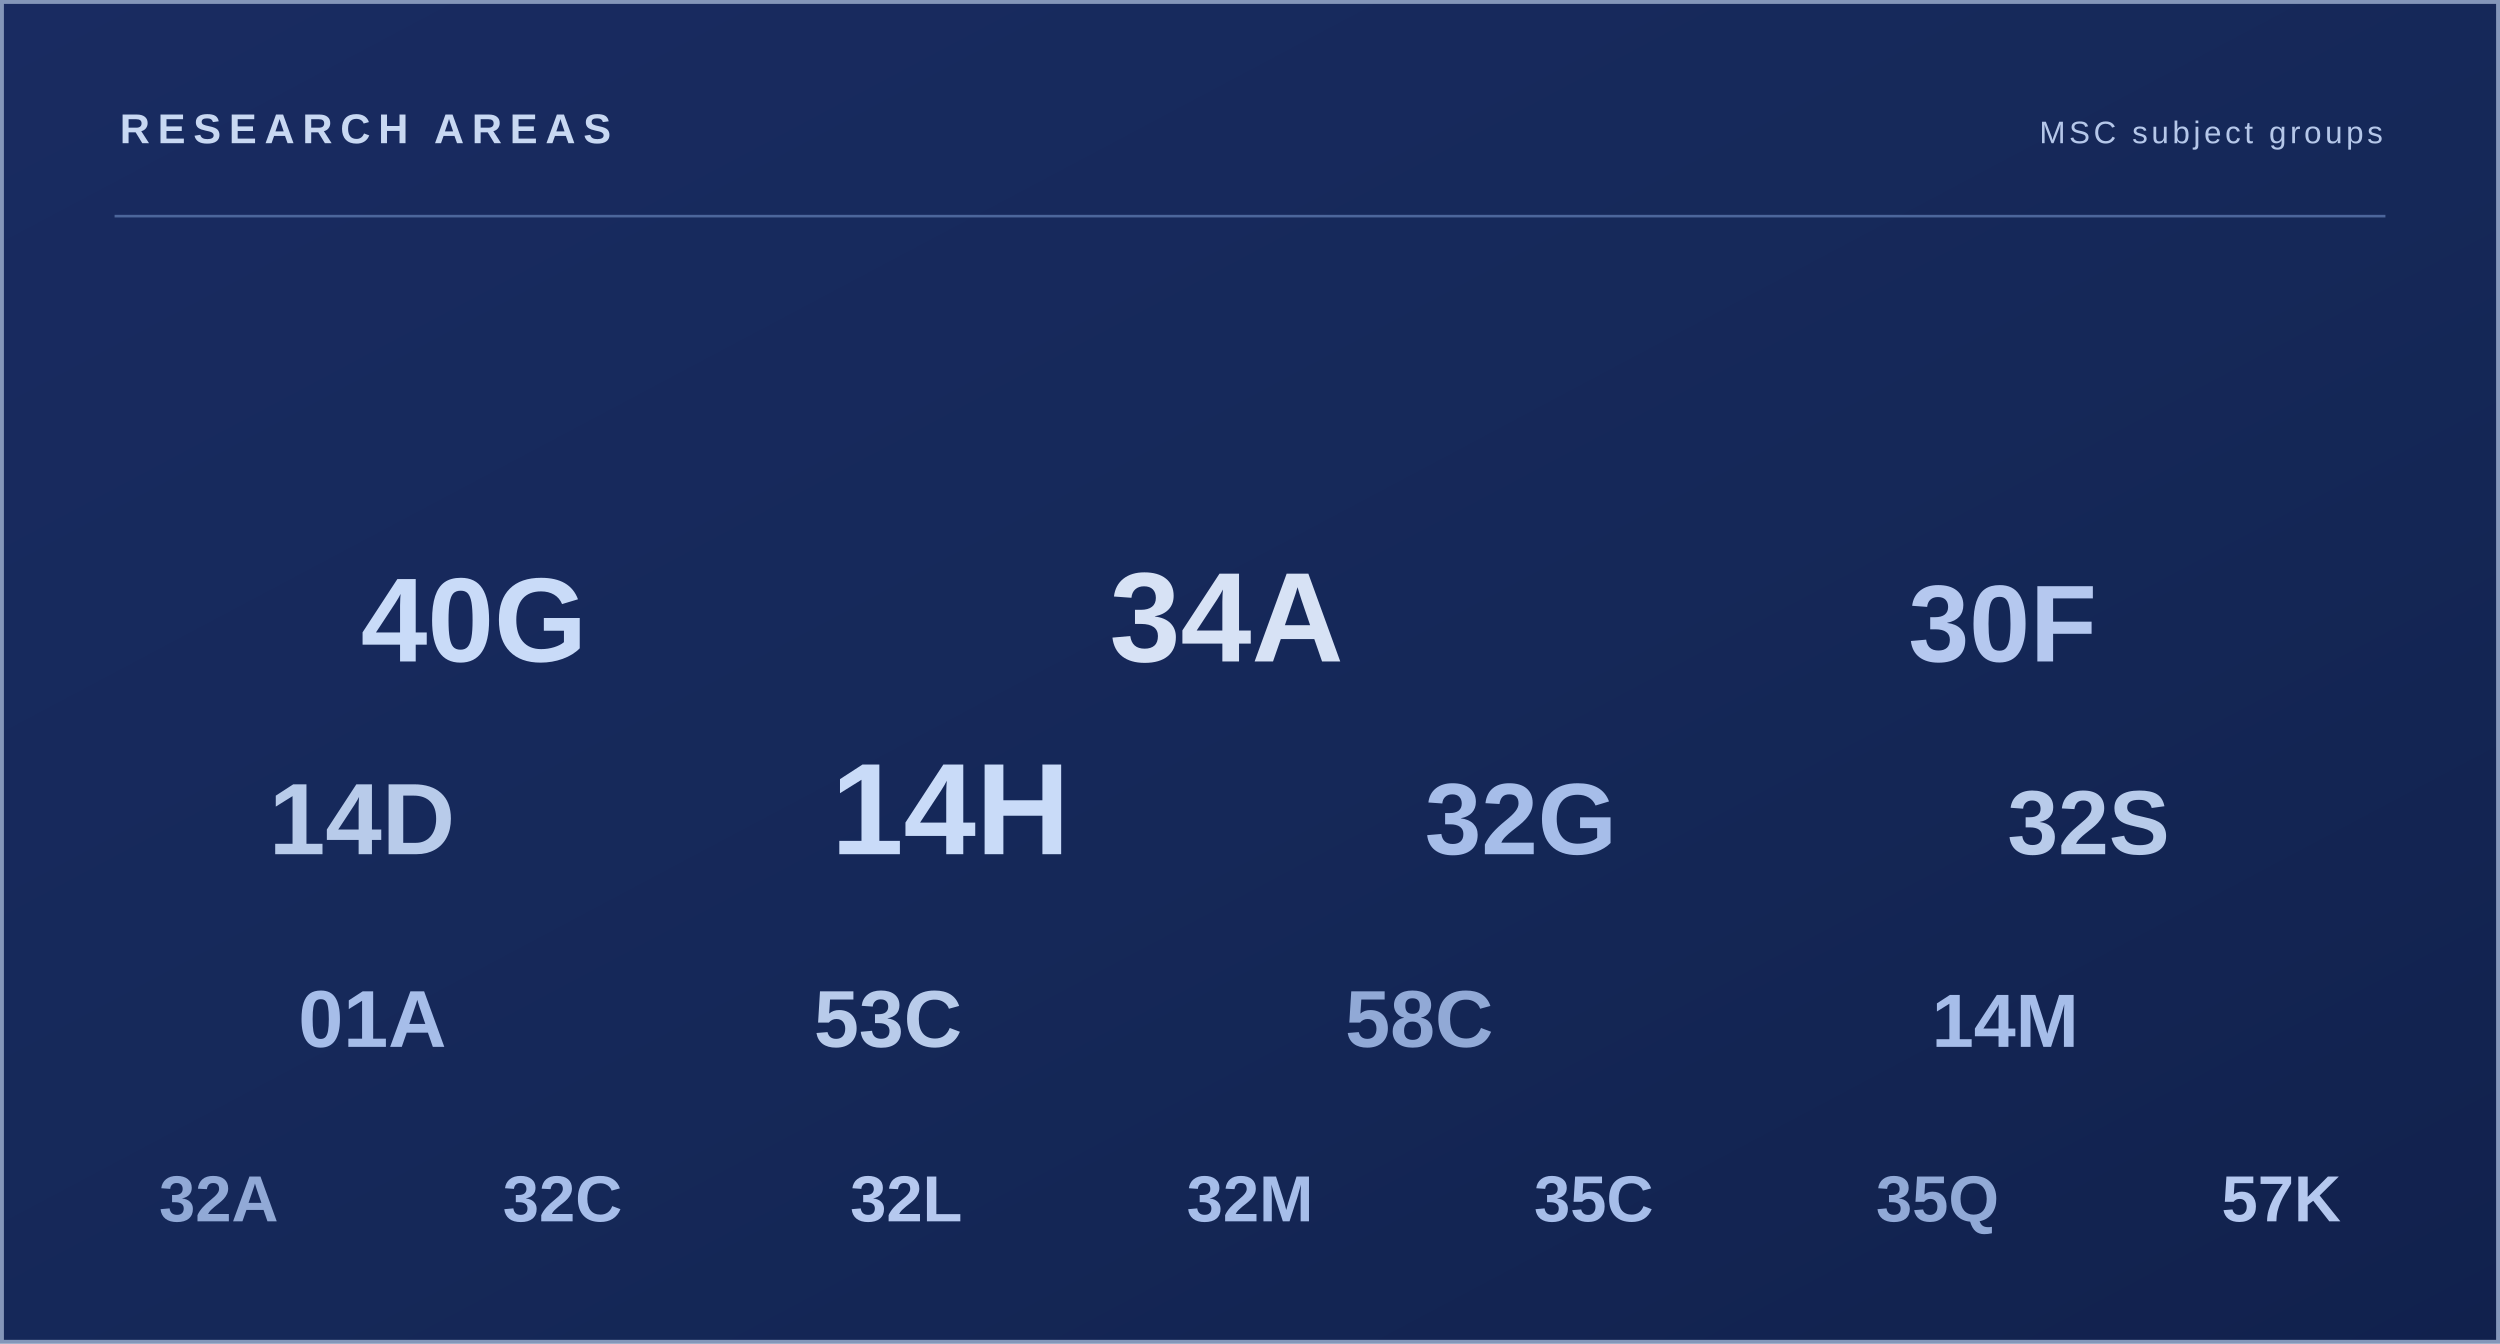
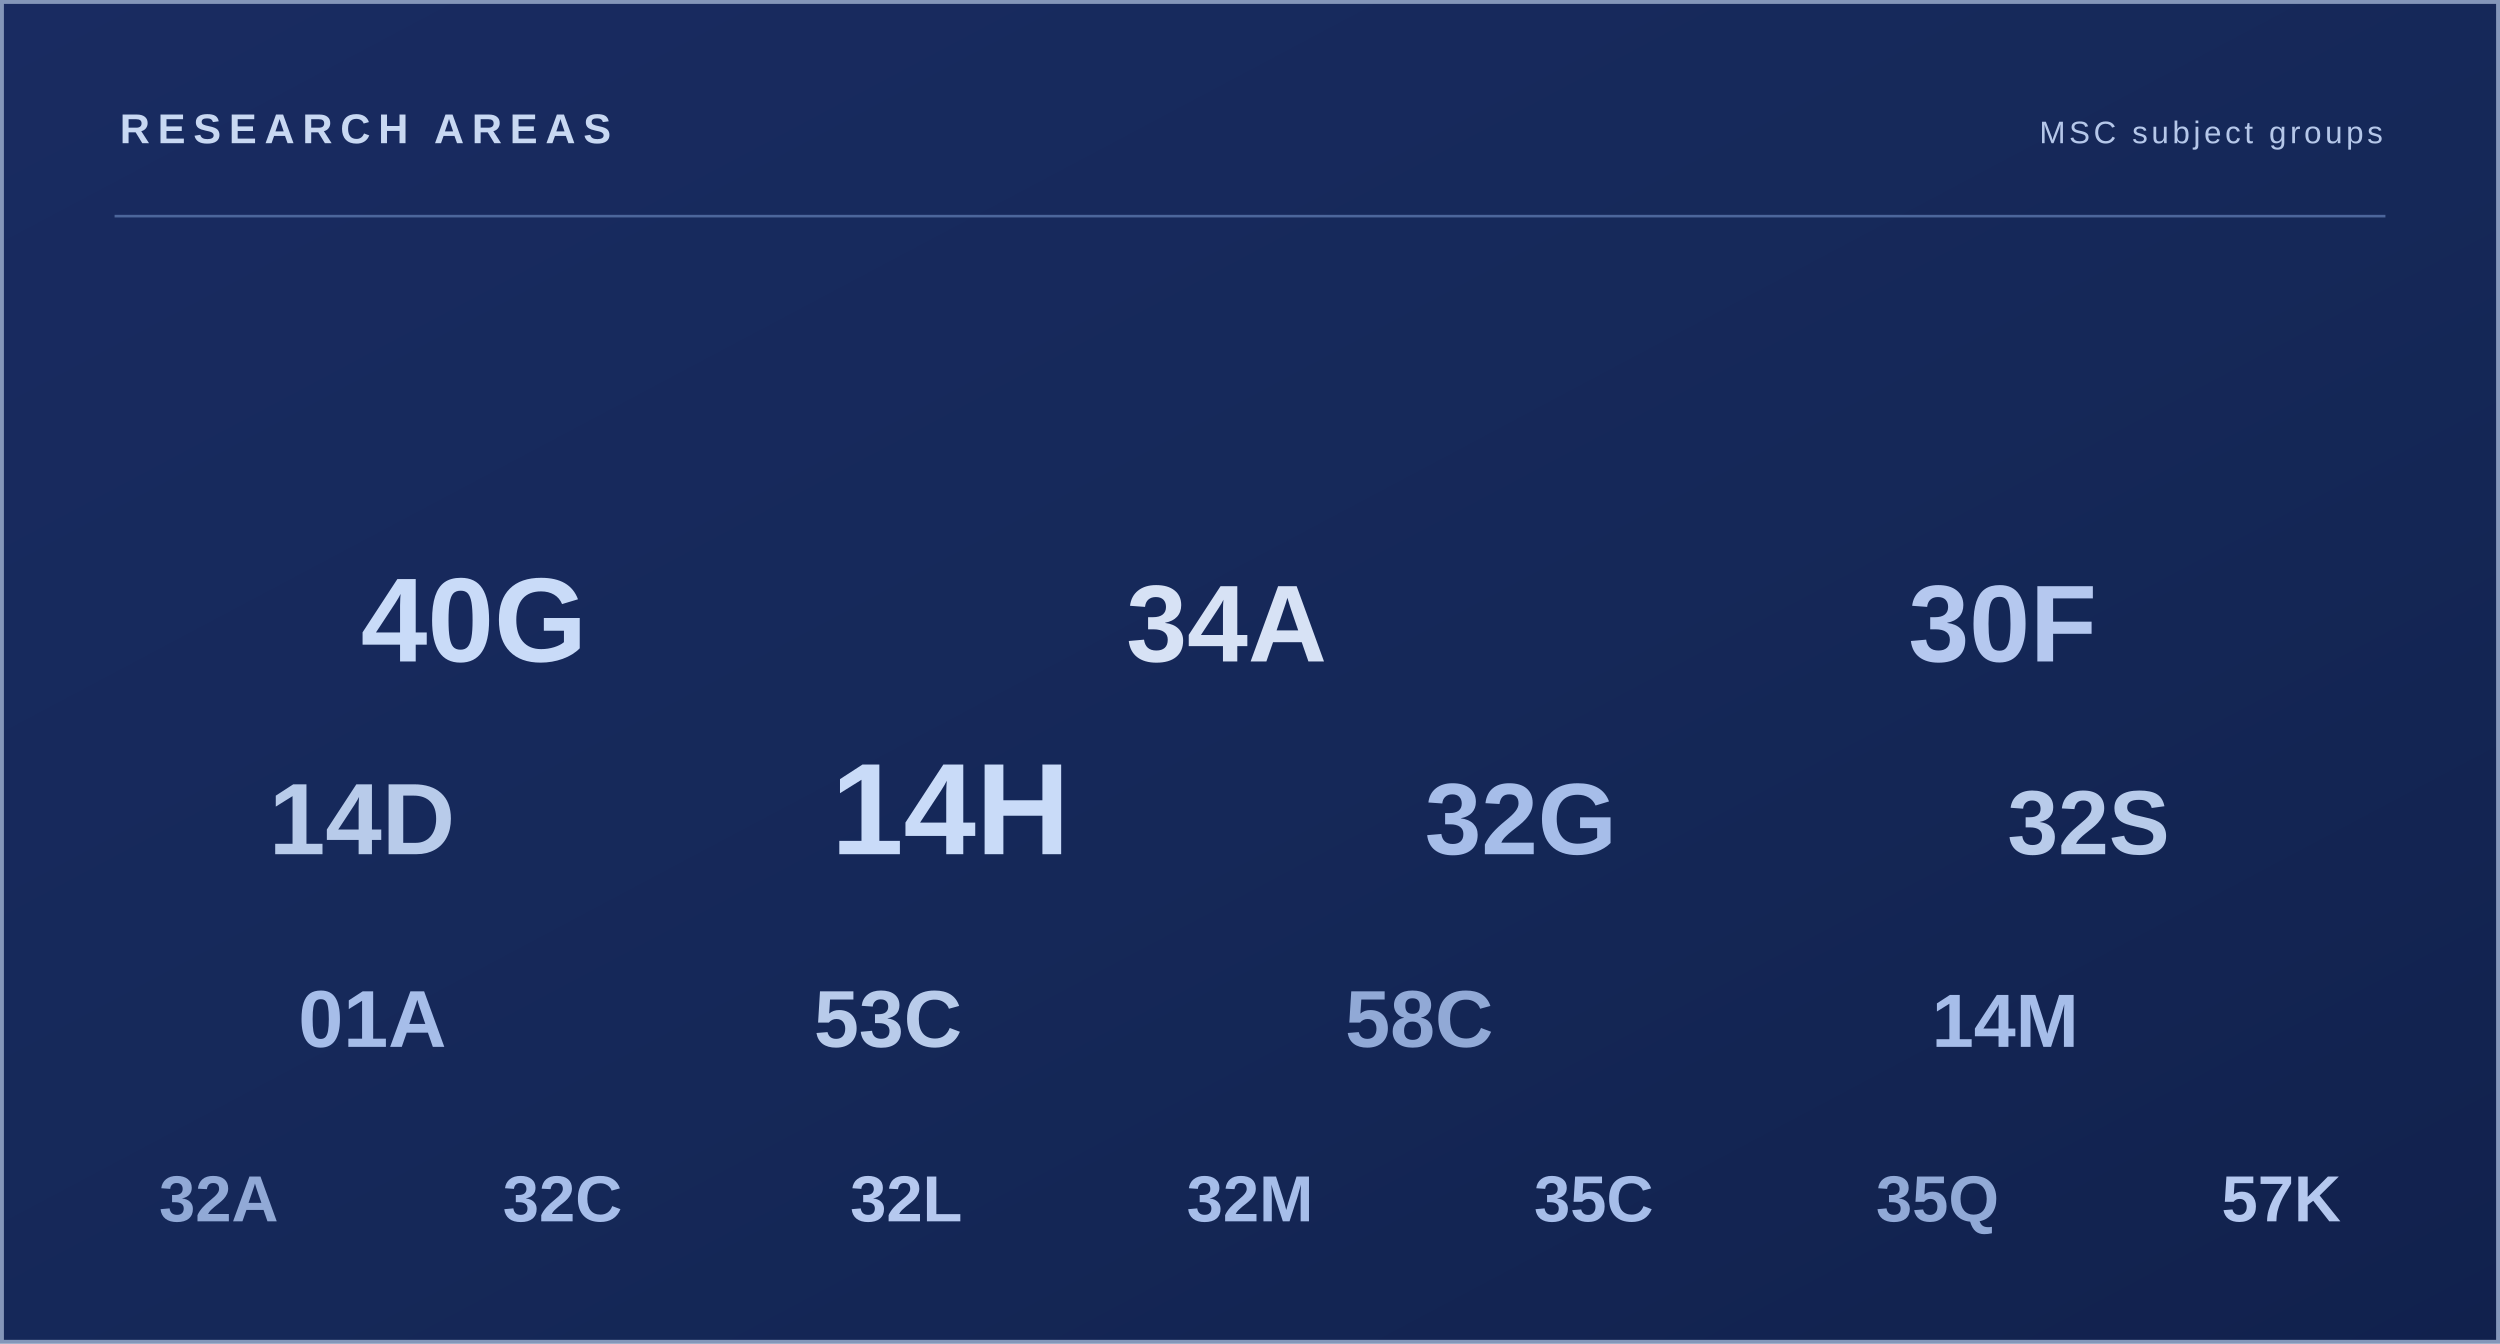
<svg xmlns="http://www.w3.org/2000/svg" width="960" height="516" viewBox="0 0 960 516" role="img" aria-labelledby="cloud-title cloud-desc">
  <defs>
    <linearGradient id="card-blue" x1="0%" y1="0%" x2="100%" y2="100%">
      <stop offset="0%" stop-color="#192B61" />
      <stop offset="55%" stop-color="#152858" />
      <stop offset="100%" stop-color="#11214D" />
    </linearGradient>
  </defs>
  <rect x=".75" y=".75" width="958.5" height="514.5" fill="url(#card-blue)" stroke="#8496B9" stroke-width="1.5" />
  <path d="M44 83H916" stroke="#526DA2" stroke-width="1" opacity=".9" />
  <text x="46" y="55" fill="#C8D8F2" font-family="Arial,Helvetica,sans-serif" font-size="16" font-weight="700" letter-spacing="3">RESEARCH AREAS</text>
  <text x="915" y="55" fill="#B5C7E9" font-family="Arial,Helvetica,sans-serif" text-anchor="end" font-size="12" letter-spacing="1.4">MSC subject groups</text>
  <g font-family="Arial,Helvetica,sans-serif" font-weight="650" text-anchor="middle">
-     <text x="287" y="169" fill="#F8FAFF" font-size="96" font-weight="750" />
-     <text x="737" y="169" fill="#E5ECFA" font-size="68" font-weight="750" />
+     <text x="287" y="169" fill="#F8FAFF" font-size="95" font-weight="750" />
+     <text x="737" y="169" fill="#E5ECFA" font-size="65" font-weight="750" />
    <text x="182" y="254" fill="#C9DBF8" font-size="46">40G</text>
-     <text x="471" y="254" fill="#D7E2F5" font-size="49">34A</text>
+     <text x="471" y="254" fill="#D7E2F5" font-size="42">34A</text>
    <text x="769" y="254" fill="#B5C8EF" font-size="42">30F</text>
    <text x="139" y="328" fill="#B8CBEA" font-size="39">14D</text>
    <text x="365" y="328" fill="#C9DBF8" font-size="50">14H</text>
    <text x="584" y="328" fill="#A6BDE9" font-size="39">32G</text>
    <text x="802" y="328" fill="#B8CBEA" font-size="35">32S</text>
    <text x="143" y="402" fill="#A6BDE9" font-size="31">01A</text>
    <text x="341" y="402" fill="#B8CBEA" font-size="31">53C</text>
    <text x="545" y="402" fill="#91A9D6" font-size="31">58C</text>
    <text x="770" y="402" fill="#A6BDE9" font-size="29">14M</text>
    <text x="84" y="469" fill="#91A9D6" font-size="25">32A</text>
    <text x="216" y="469" fill="#A6BDE9" font-size="25">32C</text>
    <text x="348" y="469" fill="#B5C8EF" font-size="25">32L</text>
    <text x="480" y="469" fill="#A6BDE9" font-size="25">32M</text>
    <text x="612" y="469" fill="#A6BDE9" font-size="25">35C</text>
    <text x="744" y="469" fill="#91A9D6" font-size="25">35Q</text>
    <text x="876" y="469" fill="#B5C8EF" font-size="25">57K</text>
  </g>
</svg>
